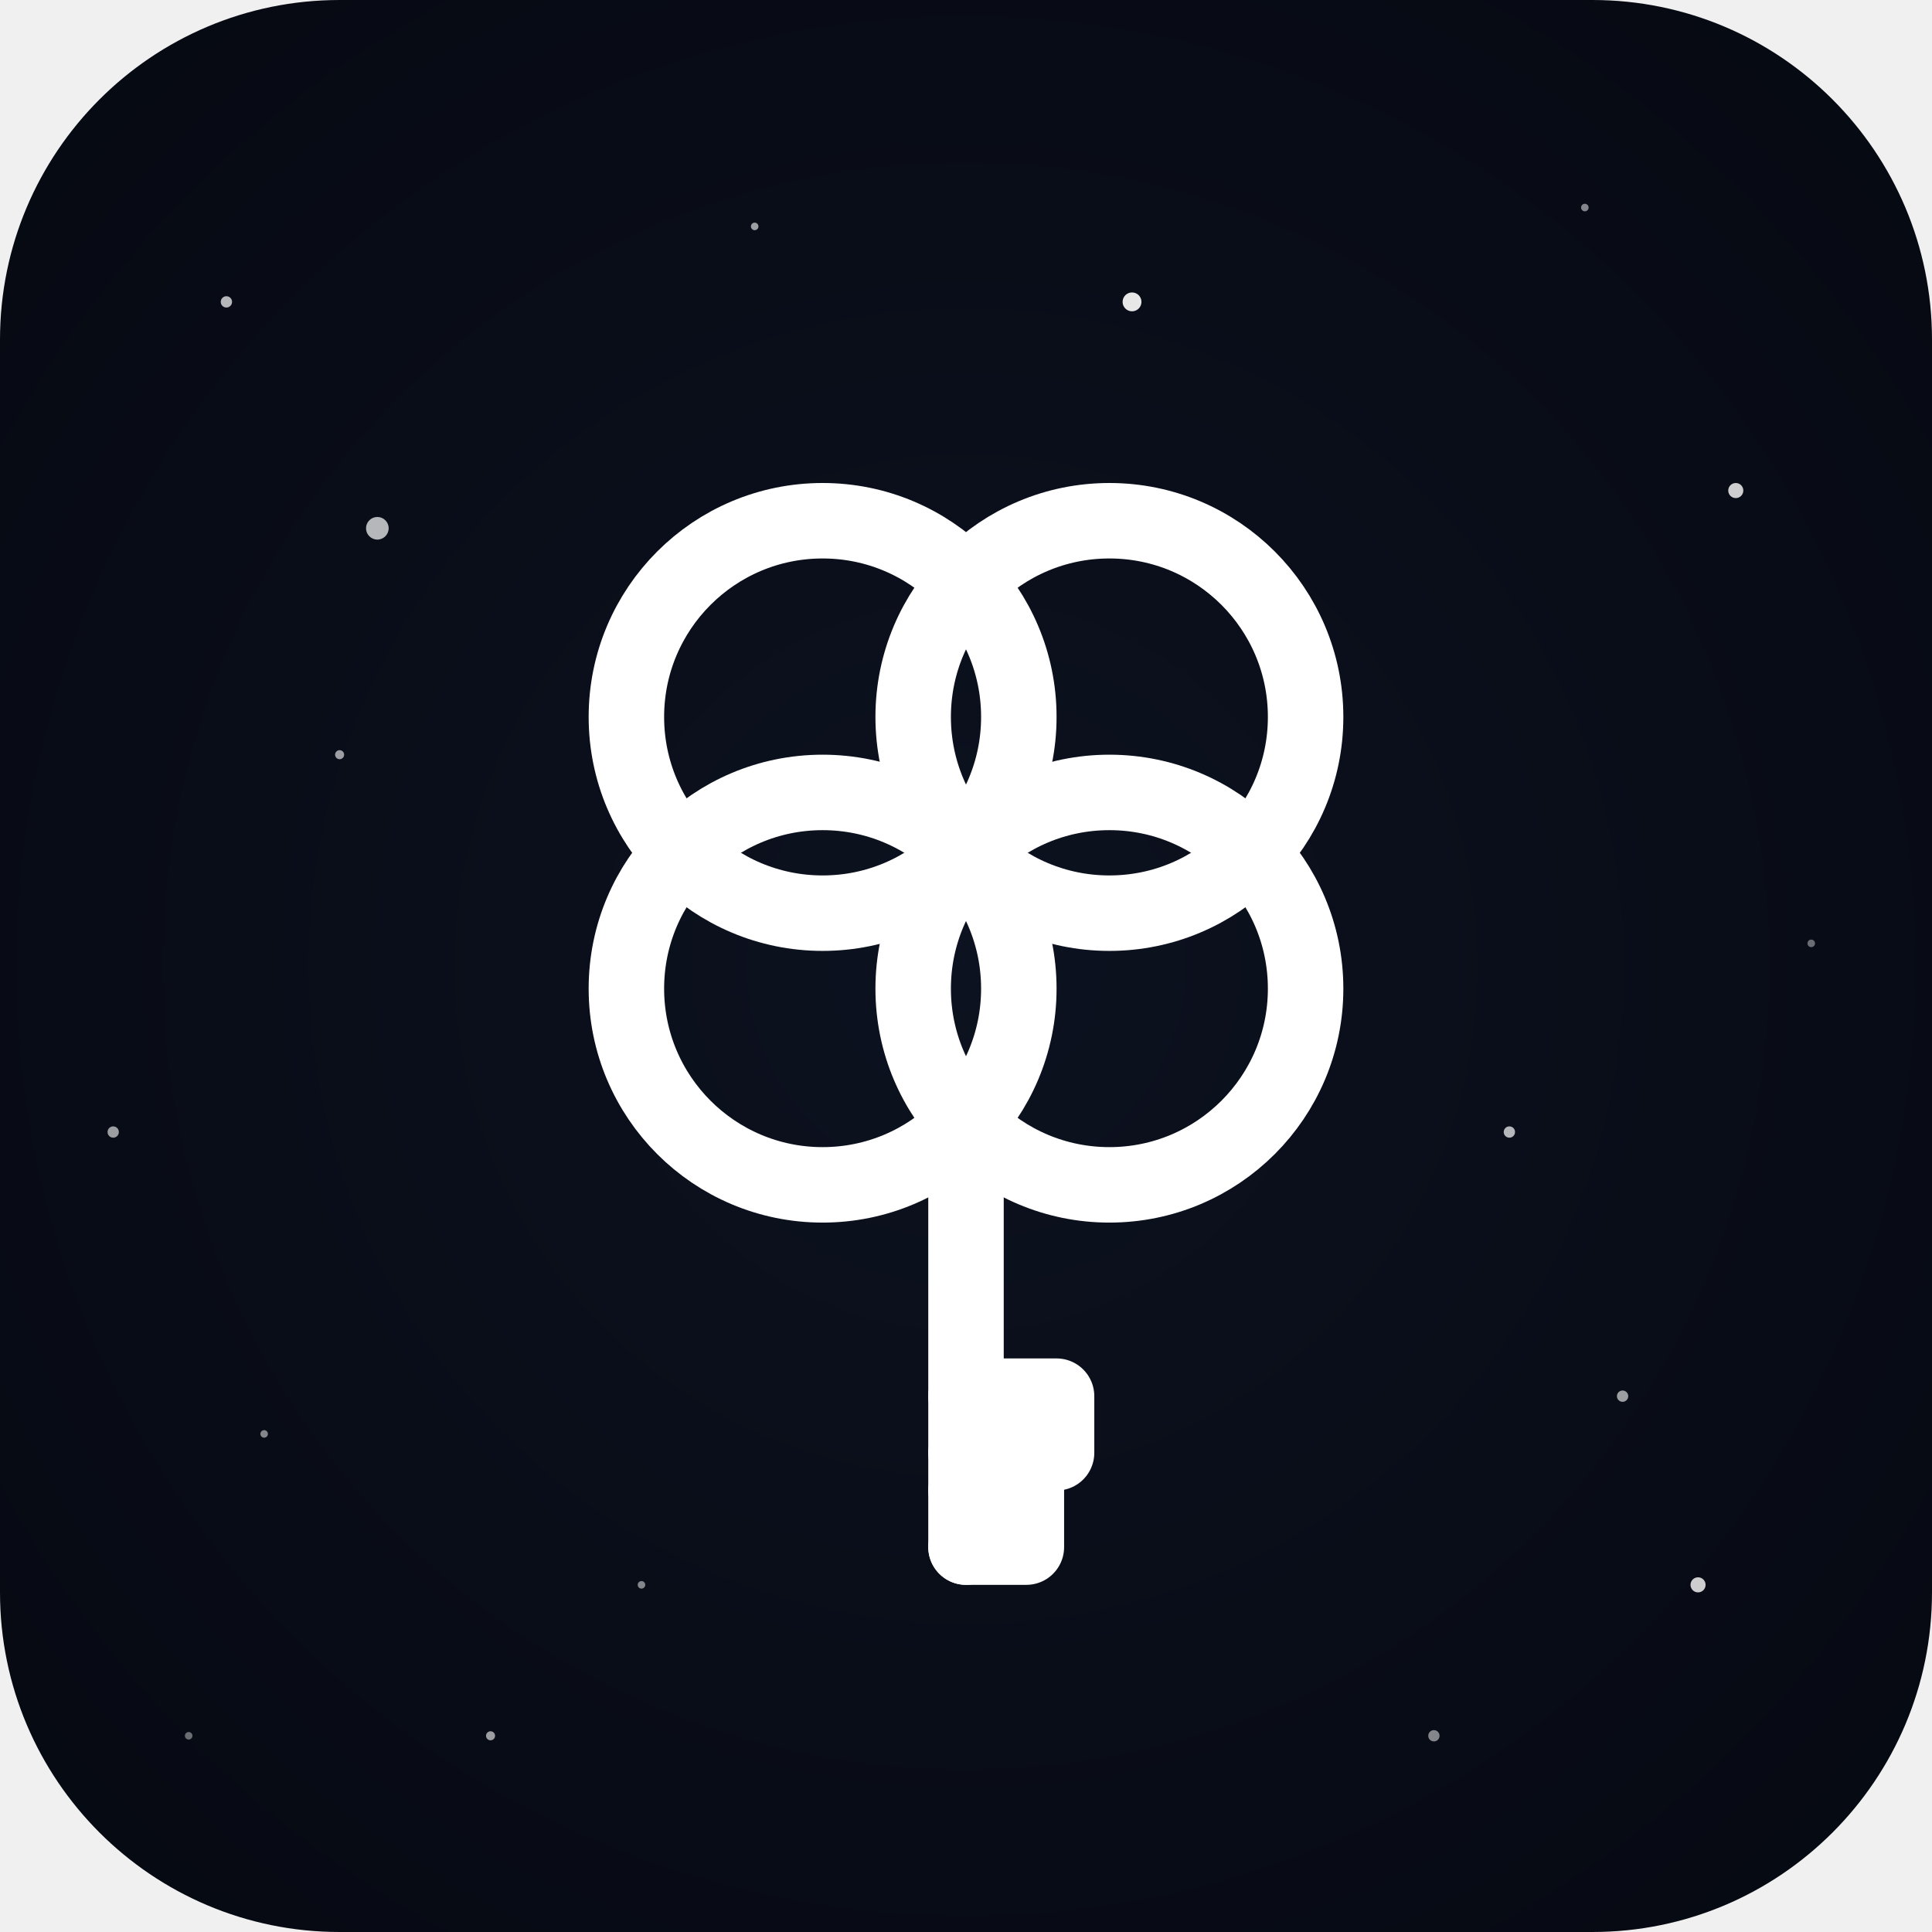
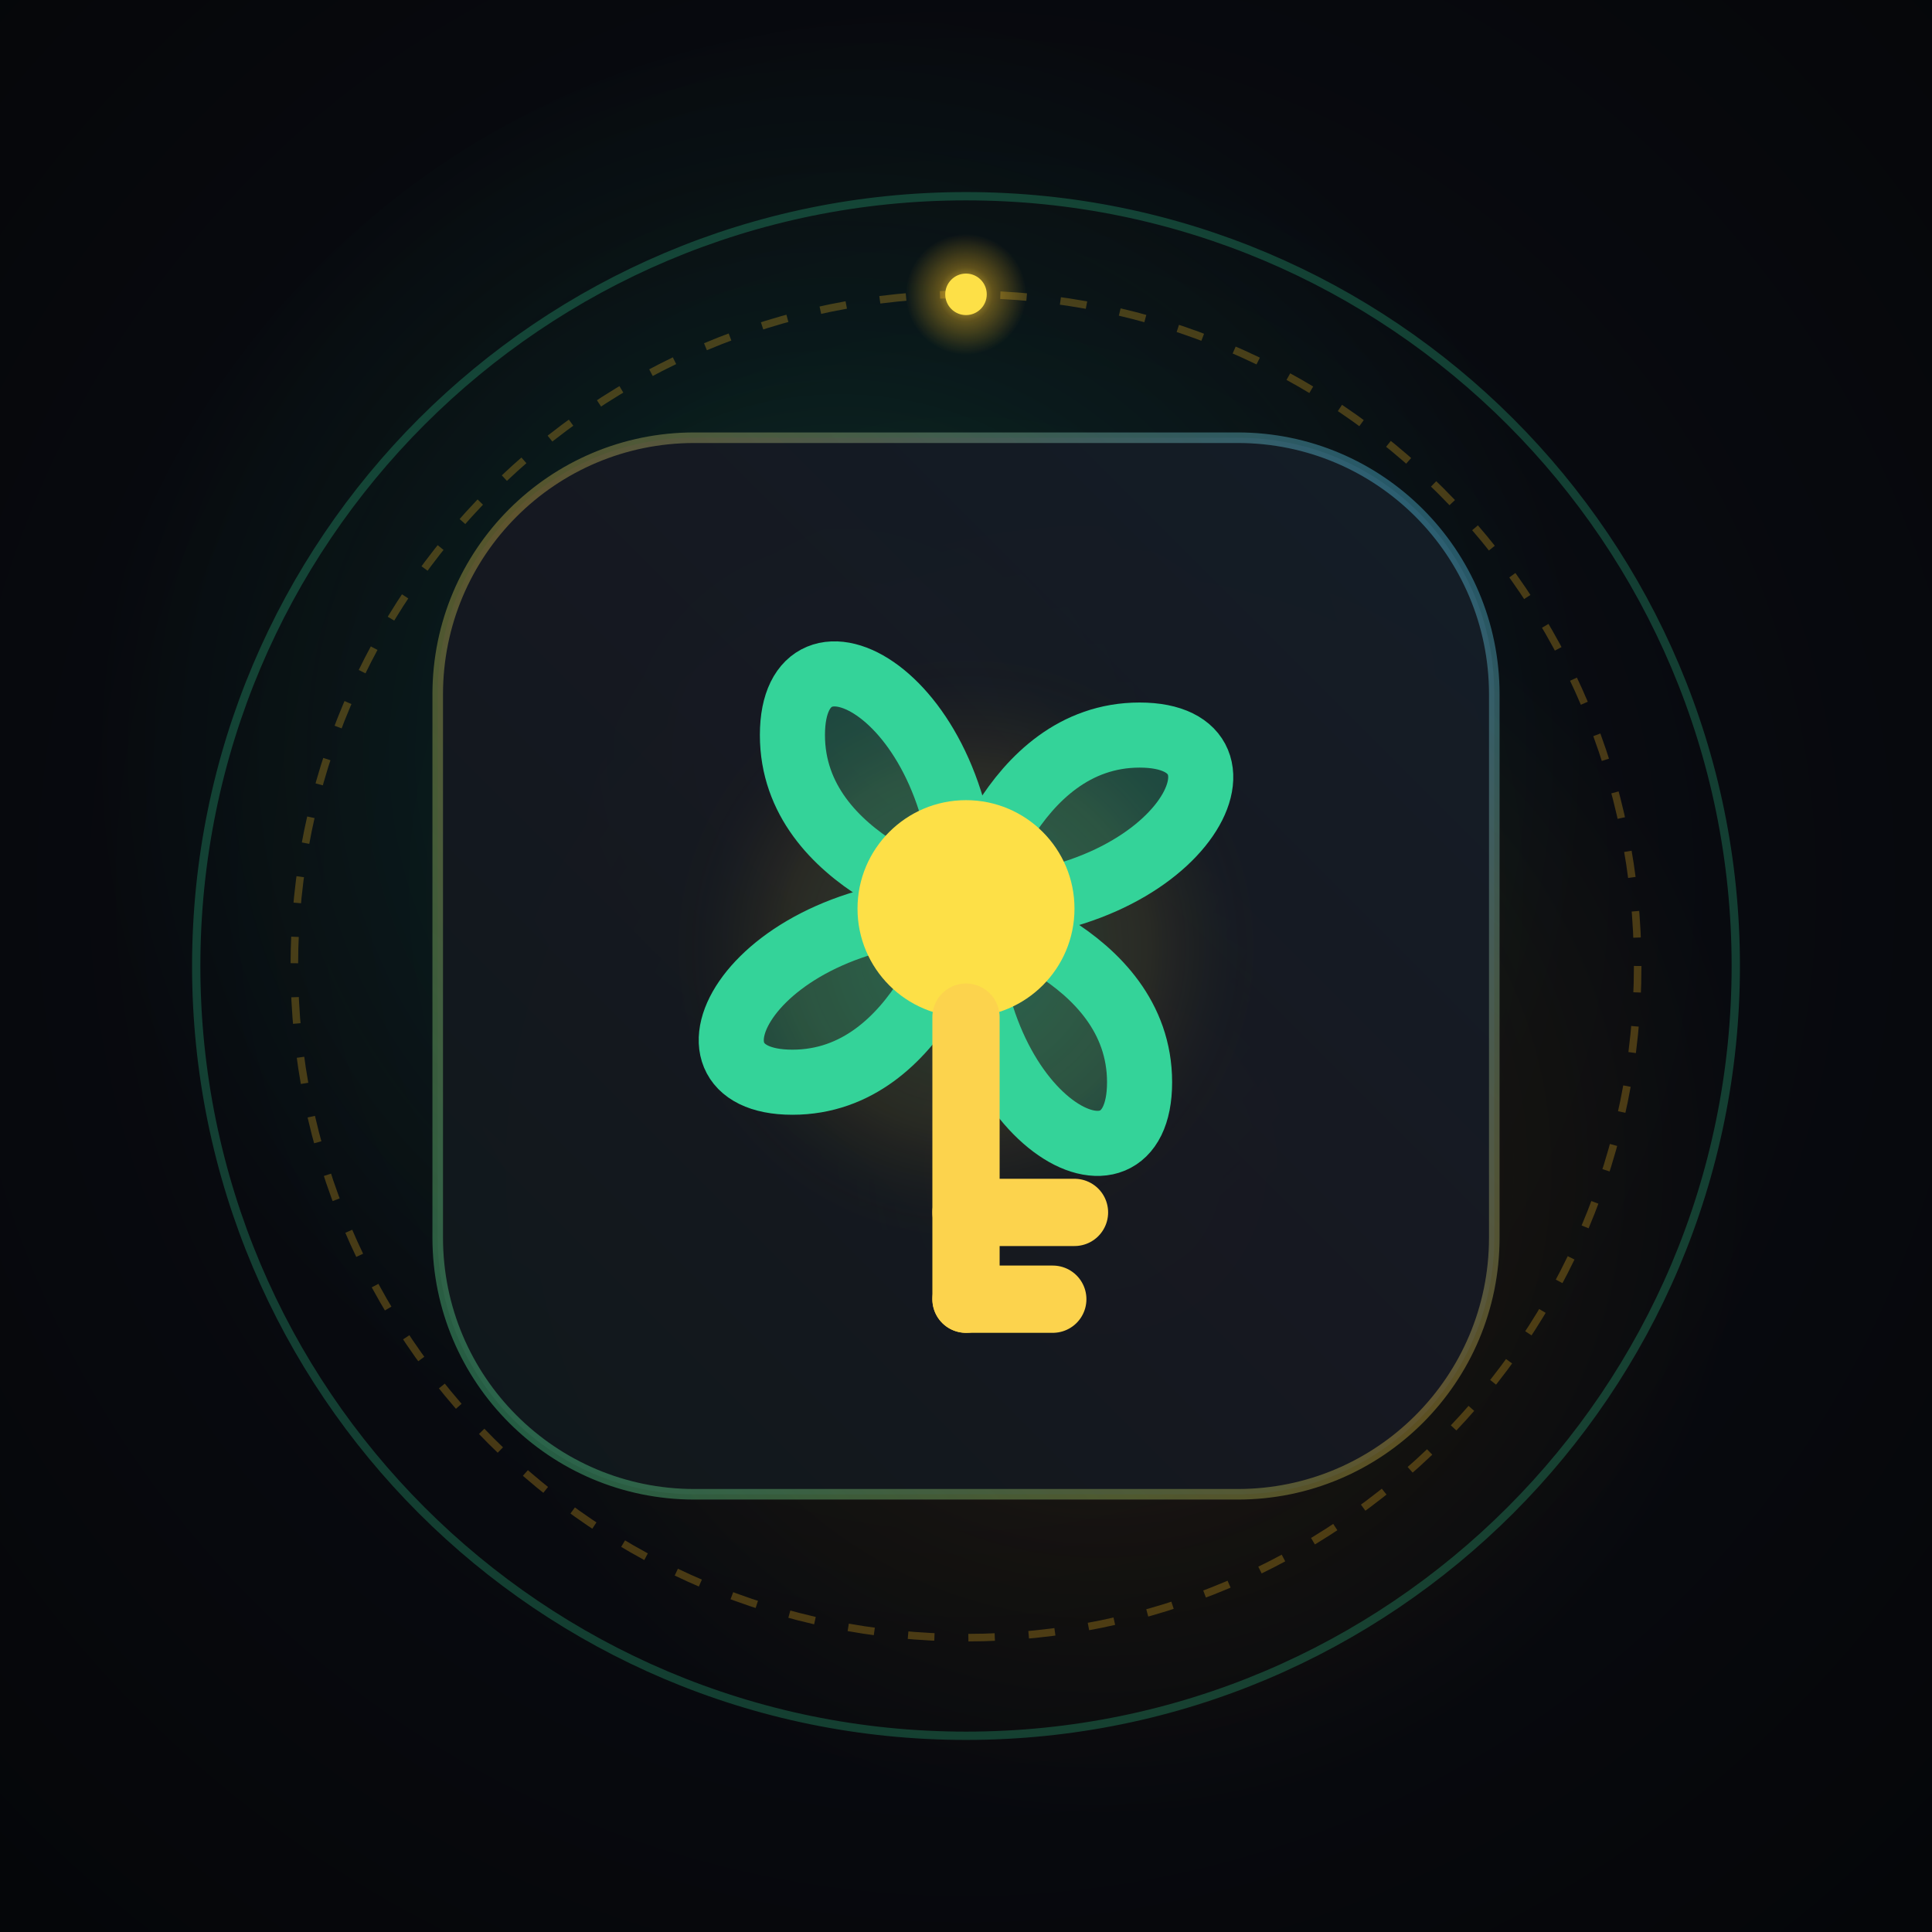
- <svg xmlns="http://www.w3.org/2000/svg" viewBox="0 0 512 512" width="512" height="512">
+ <svg xmlns="http://www.w3.org/2000/svg" viewBox="0 0 512 512" width="512" height="512" fill="none">
  <defs>
-     <radialGradient id="bg" cx="50%" cy="50%" r="75%">
-       <stop offset="0%" stop-color="#0d1220" />
-       <stop offset="100%" stop-color="#050810" />
+     <radialGradient id="lkBg" cx="50%" cy="46%" r="72%">
+       <stop offset="0%" stop-color="#0d131a" />
+       <stop offset="55%" stop-color="#080a0f" />
+       <stop offset="100%" stop-color="#050609" />
+     </radialGradient>
+     <radialGradient id="emeraldHalo" cx="46%" cy="44%" r="46%">
+       <stop offset="0%" stop-color="#10b981" stop-opacity="0.22" />
+       <stop offset="55%" stop-color="#10b981" stop-opacity="0.07" />
+       <stop offset="100%" stop-color="#10b981" stop-opacity="0" />
+     </radialGradient>
+     <radialGradient id="amberHalo" cx="54%" cy="56%" r="44%">
+       <stop offset="0%" stop-color="#f59e0b" stop-opacity="0.18" />
+       <stop offset="55%" stop-color="#f59e0b" stop-opacity="0.05" />
+       <stop offset="100%" stop-color="#f59e0b" stop-opacity="0" />
+     </radialGradient>
+     <linearGradient id="cardSurface" x1="0%" y1="100%" x2="100%" y2="0%">
+       <stop offset="0%" stop-color="#10181b" stop-opacity="0.96" />
+       <stop offset="50%" stop-color="#161821" stop-opacity="0.96" />
+       <stop offset="100%" stop-color="#141e28" stop-opacity="0.96" />
+     </linearGradient>
+     <linearGradient id="cardBorder" x1="0%" y1="100%" x2="100%" y2="0%">
+       <stop offset="0%" stop-color="#34d399" stop-opacity="0.42" />
+       <stop offset="50%" stop-color="#fcd34d" stop-opacity="0.32" />
+       <stop offset="100%" stop-color="#38bdf8" stop-opacity="0.42" />
+     </linearGradient>
+     <radialGradient id="coreGlow" cx="50%" cy="48%" r="34%">
+       <stop offset="0%" stop-color="#34d399" stop-opacity="0.22" />
+       <stop offset="60%" stop-color="#fde047" stop-opacity="0.08" />
+       <stop offset="100%" stop-color="#000000" stop-opacity="0" />
+     </radialGradient>
+     <radialGradient id="topStarGlow" cx="50%" cy="50%" r="50%">
+       <stop offset="0%" stop-color="#fde047" stop-opacity="0.9" />
+       <stop offset="45%" stop-color="#fbbf24" stop-opacity="0.35" />
+       <stop offset="100%" stop-color="#fbbf24" stop-opacity="0" />
    </radialGradient>
  </defs>
-   <rect width="512" height="512" rx="90" fill="url(#bg)" />
-   <g fill="white">
-     <circle cx="60" cy="80" r="1.5" opacity="0.7" />
-     <circle cx="420" cy="55" r="1" opacity="0.5" />
-     <circle cx="460" cy="130" r="2" opacity="0.8" />
-     <circle cx="90" cy="200" r="1.2" opacity="0.6" />
-     <circle cx="400" cy="300" r="1.5" opacity="0.7" />
-     <circle cx="70" cy="380" r="1" opacity="0.5" />
-     <circle cx="450" cy="420" r="2" opacity="0.8" />
-     <circle cx="130" cy="460" r="1.2" opacity="0.6" />
-     <circle cx="380" cy="460" r="1.5" opacity="0.5" />
-     <circle cx="200" cy="60" r="1" opacity="0.6" />
-     <circle cx="300" cy="80" r="2.5" opacity="0.9" />
-     <circle cx="480" cy="250" r="1" opacity="0.4" />
-     <circle cx="30" cy="300" r="1.5" opacity="0.6" />
-     <circle cx="170" cy="420" r="1" opacity="0.5" />
-     <circle cx="340" cy="180" r="1.2" opacity="0.4" />
-     <circle cx="100" cy="140" r="3" opacity="0.7" />
-     <circle cx="430" cy="370" r="1.5" opacity="0.6" />
-     <circle cx="50" cy="460" r="1" opacity="0.4" />
-   </g>
-   <g fill="none" stroke="white" stroke-width="20" stroke-linecap="round" stroke-linejoin="round">
-     <circle cx="218" cy="190" r="52" />
-     <circle cx="294" cy="190" r="52" />
-     <circle cx="218" cy="262" r="52" />
-     <circle cx="294" cy="262" r="52" />
-     <line x1="256" y1="305" x2="256" y2="410" />
-     <polyline points="256,370 280,370 280,385 256,385" />
-     <polyline points="256,395 272,395 272,410 256,410" />
+   <rect width="512" height="512" fill="url(#lkBg)" />
+   <circle cx="240" cy="226" r="220" fill="url(#emeraldHalo)" />
+   <circle cx="276" cy="286" r="200" fill="url(#amberHalo)" />
+   <circle cx="256" cy="256" r="204" stroke="#34d399" stroke-opacity="0.26" stroke-width="2.2" />
+   <circle cx="256" cy="256" r="178" stroke="#fbbf24" stroke-opacity="0.26" stroke-width="2" stroke-dasharray="7 9" />
+   <circle cx="256" cy="78" r="16" fill="url(#topStarGlow)" />
+   <circle cx="256" cy="78" r="5.5" fill="#fde047" />
+   <rect x="116" y="116" width="280" height="280" rx="68" fill="url(#cardSurface)" stroke="url(#cardBorder)" stroke-width="2.8" />
+   <circle cx="256" cy="256" r="120" fill="url(#coreGlow)" />
+   <g transform="translate(256, 250) scale(11.5) translate(-16, -16.8)">
+     <g stroke="#34d399" stroke-width="1.5" stroke-linecap="round" stroke-linejoin="round">
+       <path d="M16 16 C16 11, 12 9, 12 12 C12 15, 16 16, 16 16" fill="#34d399" fill-opacity="0.25" />
+       <path d="M16 16 C21 16, 23 12, 20 12 C17 12, 16 16, 16 16" fill="#34d399" fill-opacity="0.25" />
+       <path d="M16 16 C16 21, 20 23, 20 20 C20 17, 16 16, 16 16" fill="#34d399" fill-opacity="0.25" />
+       <path d="M16 16 C11 16, 9 20, 12 20 C15 20, 16 16, 16 16" fill="#34d399" fill-opacity="0.25" />
+     </g>
+     <g stroke="#fcd34d" stroke-width="1.55" stroke-linecap="round" stroke-linejoin="round">
+       <circle cx="16" cy="16" r="2.5" fill="#fde047" stroke="none" />
+       <path d="M16 18.5 L16 25" />
+       <path d="M16 23 L18.5 23" />
+       <path d="M16 25 L18 25" />
+     </g>
  </g>
</svg>
